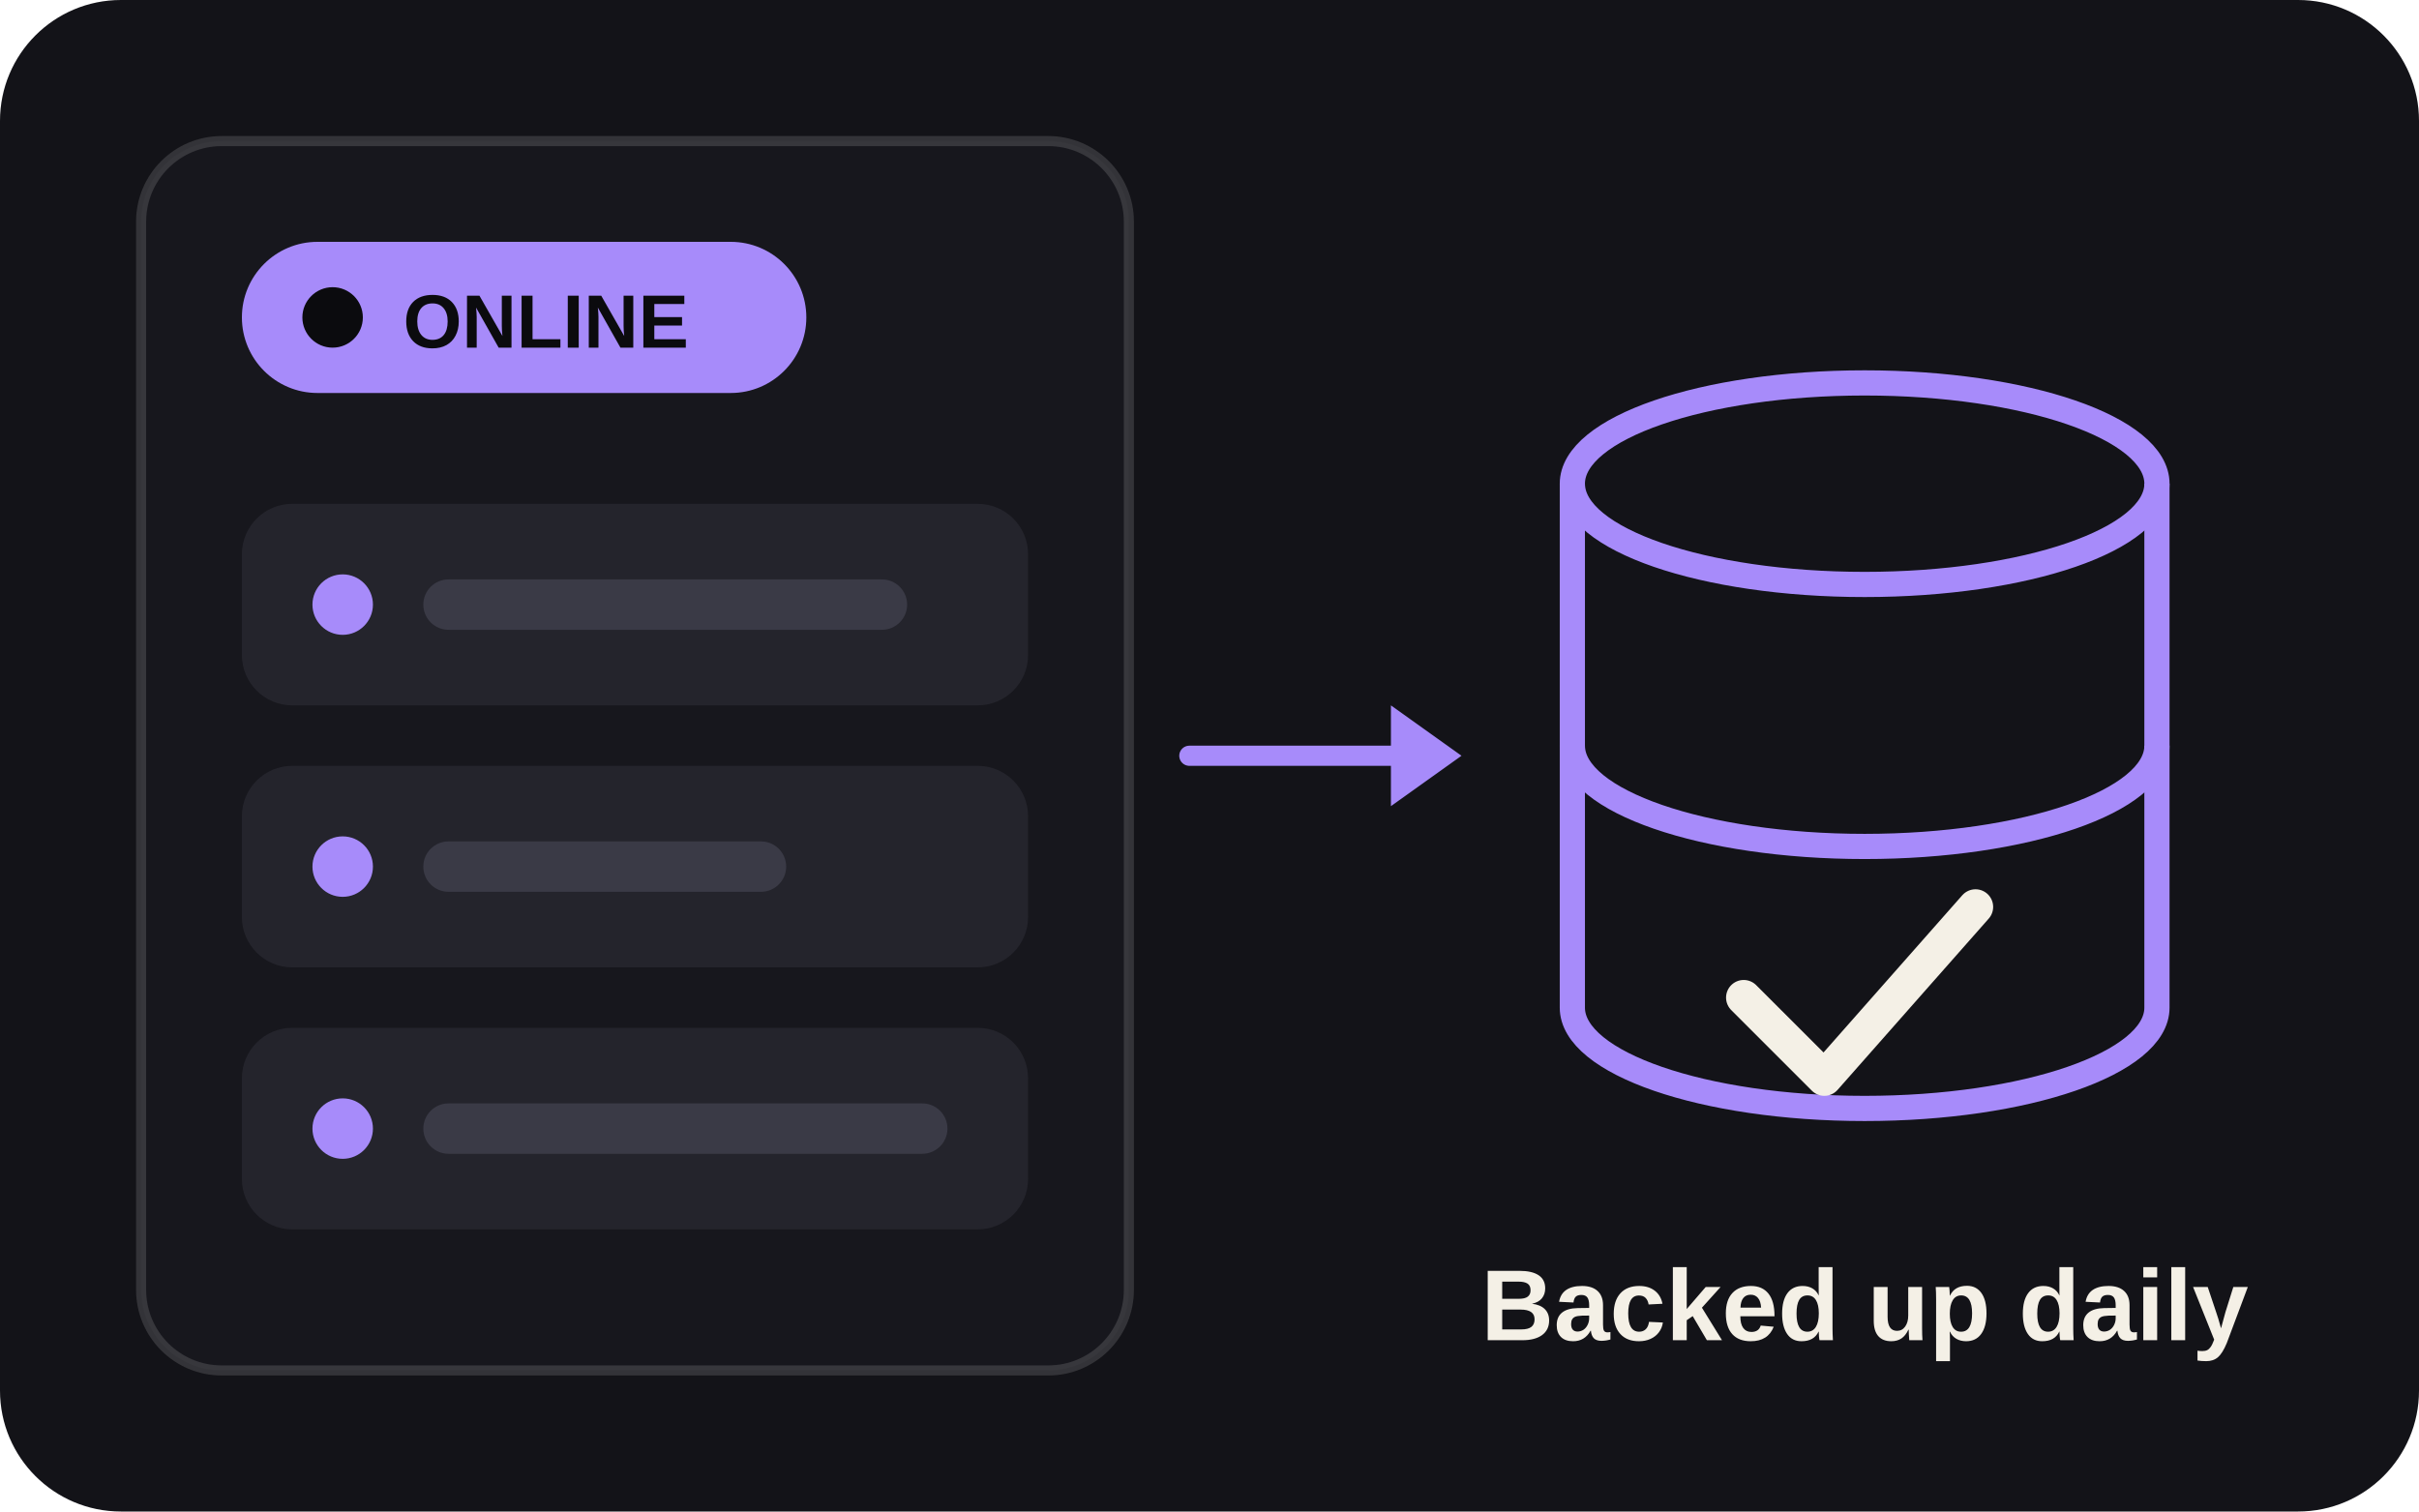
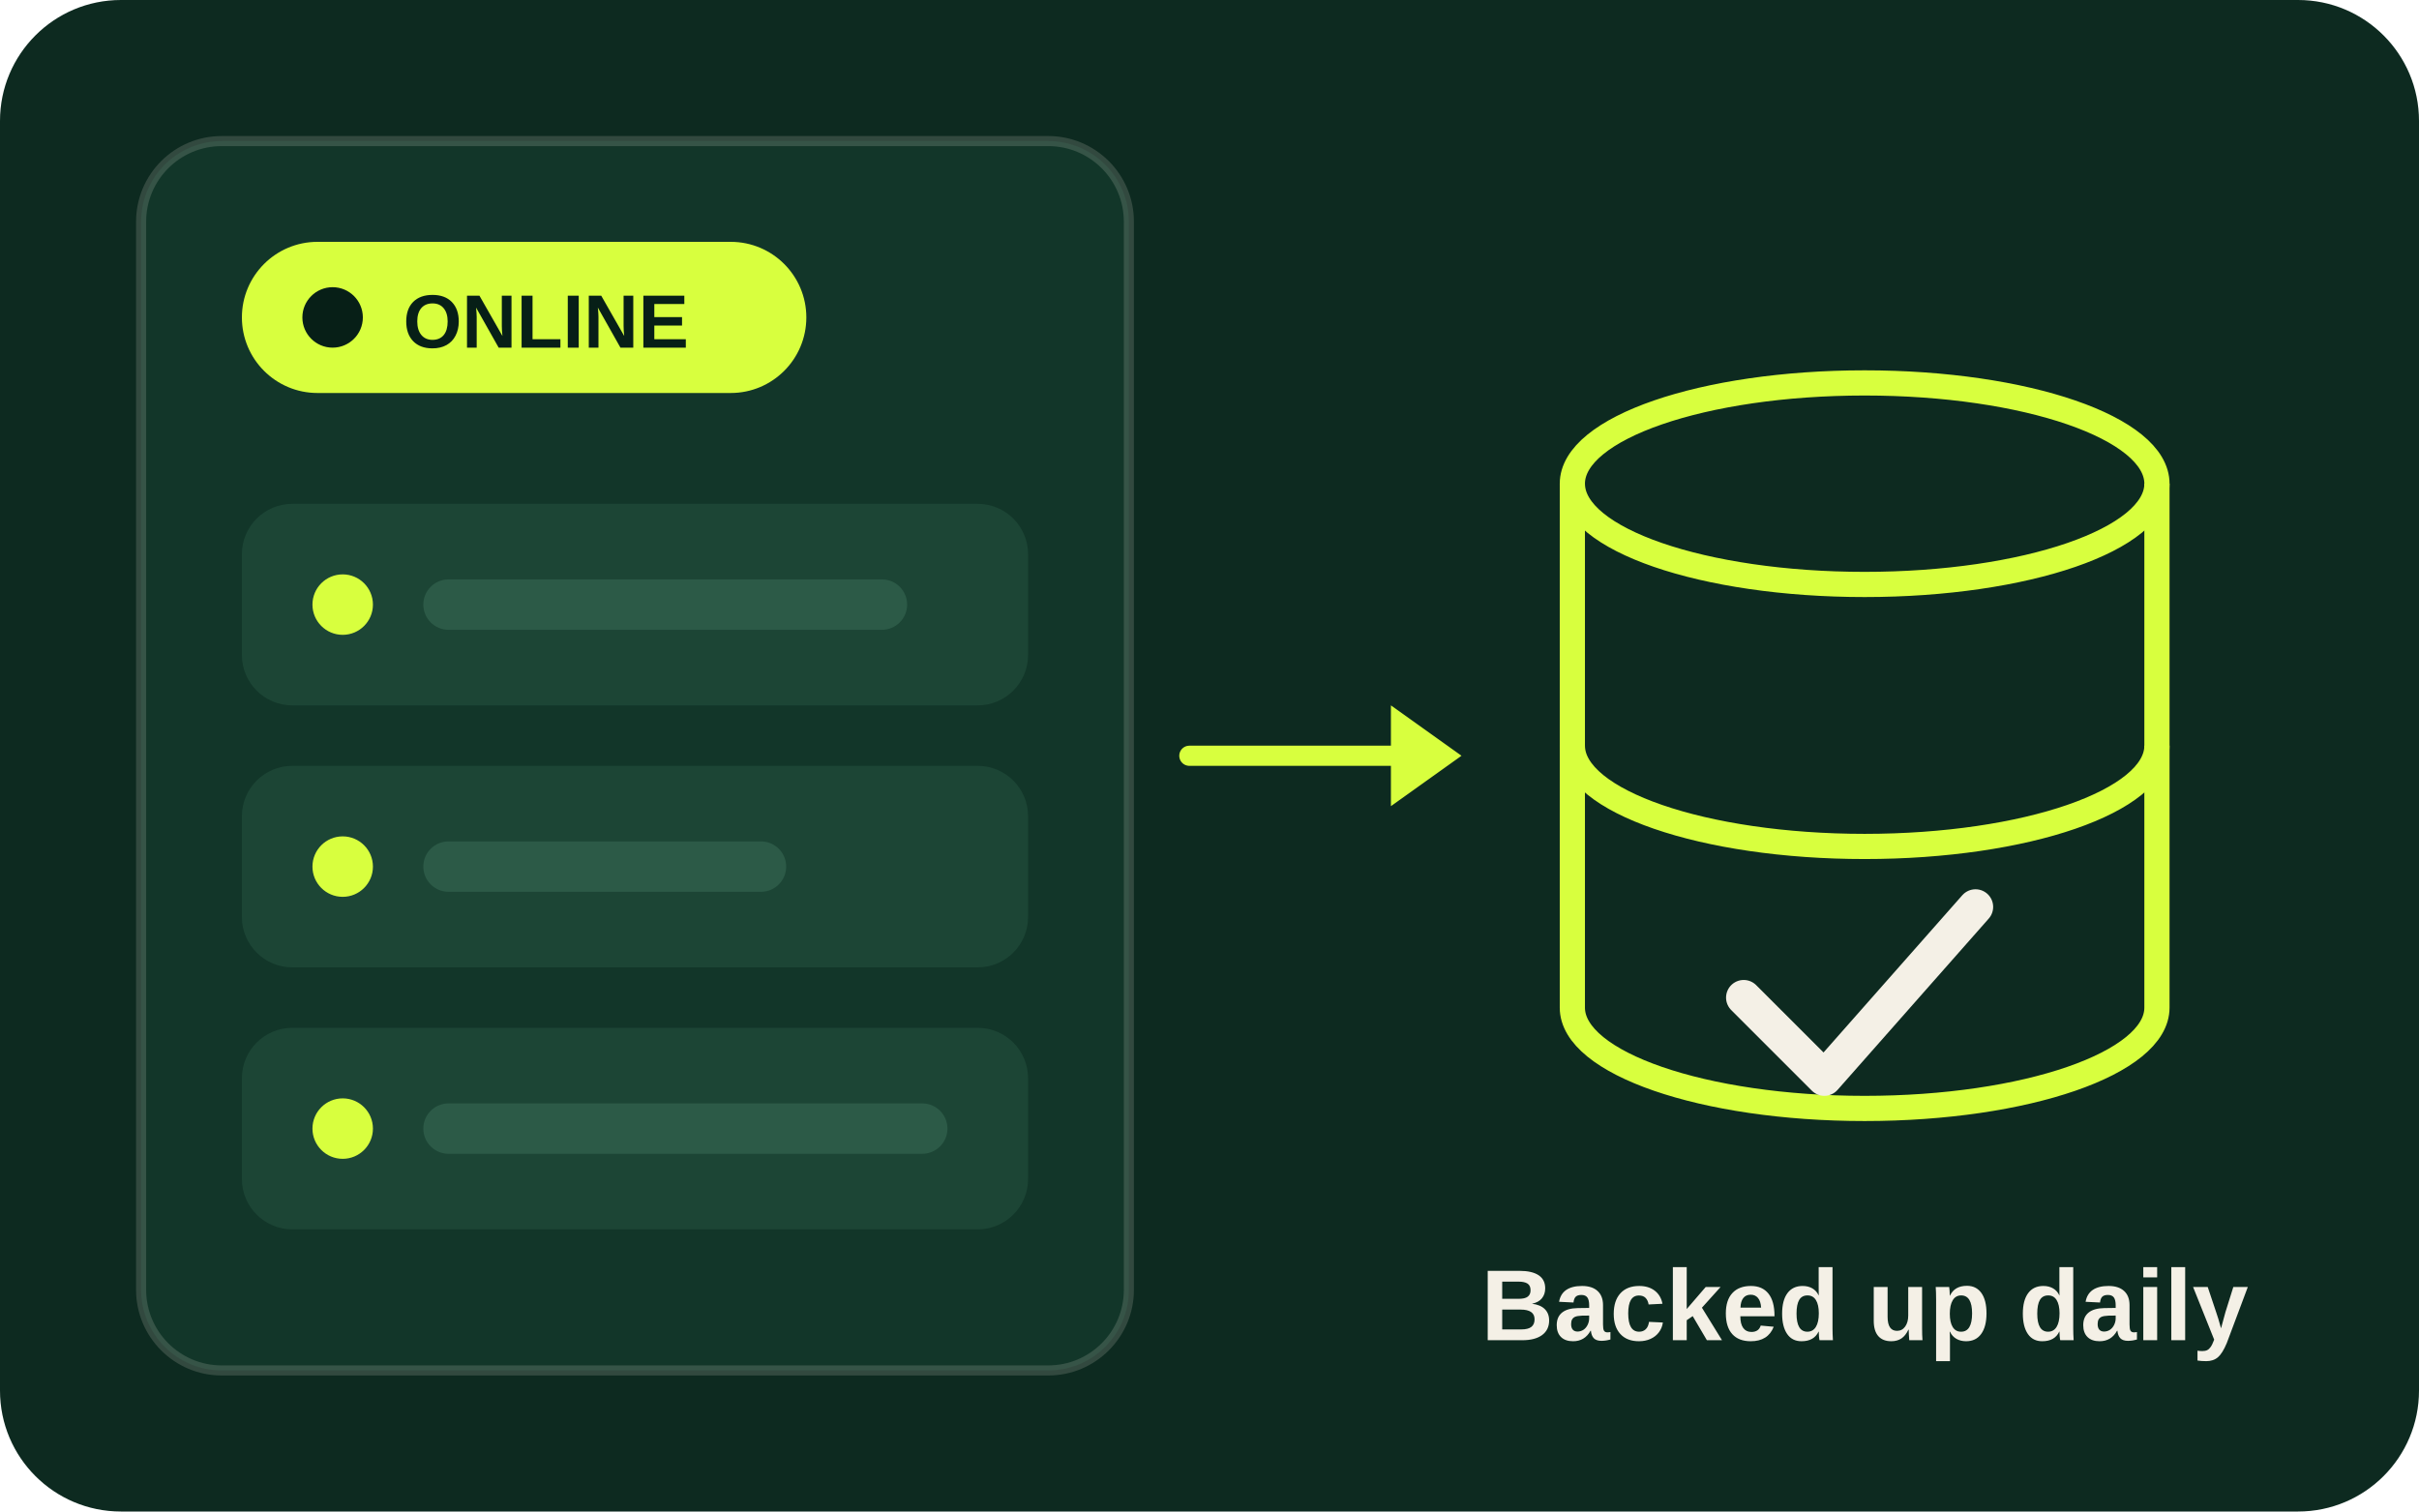
<svg xmlns="http://www.w3.org/2000/svg" viewBox="0 0 480 300" role="img" aria-labelledby="t">
-   <rect width="480" height="300" rx="24" fill="#131318" />
-   <rect x="28" y="28" width="196" height="244" rx="16" fill="#17171d" stroke="rgba(255,255,255,.14)" stroke-width="2" />
-   <rect x="48" y="48" width="112" height="30" rx="15" fill="#a78bfa" />
-   <circle cx="66" cy="63" r="6" fill="#0b0b0e" />
-   <text x="80" y="69" font-family="Arial,Helvetica,sans-serif" font-size="15" font-weight="700" fill="#0b0b0e">ONLINE</text>
-   <g fill="#24242c">
+   <rect width="480" height="300" rx="24" fill="#0d2a20" />
+   <rect x="28" y="28" width="196" height="244" rx="16" fill="#123629" stroke="rgba(244,240,230,.16)" stroke-width="2" />
+   <rect x="48" y="48" width="112" height="30" rx="15" fill="#d8ff3e" />
+   <circle cx="66" cy="63" r="6" fill="#071f17" />
+   <text x="80" y="69" font-family="Arial,Helvetica,sans-serif" font-size="15" font-weight="700" fill="#071f17">ONLINE</text>
+   <g fill="#1c4535">
    <rect x="48" y="100" width="156" height="40" rx="10" />
    <rect x="48" y="152" width="156" height="40" rx="10" />
    <rect x="48" y="204" width="156" height="40" rx="10" />
  </g>
-   <g fill="#a78bfa">
+   <g fill="#d8ff3e">
    <circle cx="68" cy="120" r="6" />
    <circle cx="68" cy="172" r="6" />
    <circle cx="68" cy="224" r="6" />
  </g>
-   <g fill="#3a3a46">
+   <g fill="#2c5a47">
    <rect x="84" y="115" width="96" height="10" rx="5" />
    <rect x="84" y="167" width="72" height="10" rx="5" />
    <rect x="84" y="219" width="104" height="10" rx="5" />
  </g>
-   <path d="M236 150h44" stroke="#a78bfa" stroke-width="4" stroke-linecap="round" />
-   <path d="M276 140l14 10-14 10z" fill="#a78bfa" />
-   <g fill="none" stroke="#a78bfa" stroke-width="5">
+   <path d="M236 150h44" stroke="#d8ff3e" stroke-width="4" stroke-linecap="round" />
+   <path d="M276 140l14 10-14 10z" fill="#d8ff3e" />
+   <g fill="none" stroke="#d8ff3e" stroke-width="5">
    <ellipse cx="370" cy="96" rx="58" ry="20" />
    <path d="M312 96v104c0 11 26 20 58 20s58-9 58-20V96" />
    <path d="M312 148c0 11 26 20 58 20s58-9 58-20" />
  </g>
  <path d="M346 198l16 16 30-34" stroke="#f4f0e6" stroke-width="7" fill="none" stroke-linecap="round" stroke-linejoin="round" />
  <text x="370" y="266" text-anchor="middle" font-family="Arial,Helvetica,sans-serif" font-size="20" font-weight="700" fill="#f4f0e6">Backed up daily</text>
</svg>
